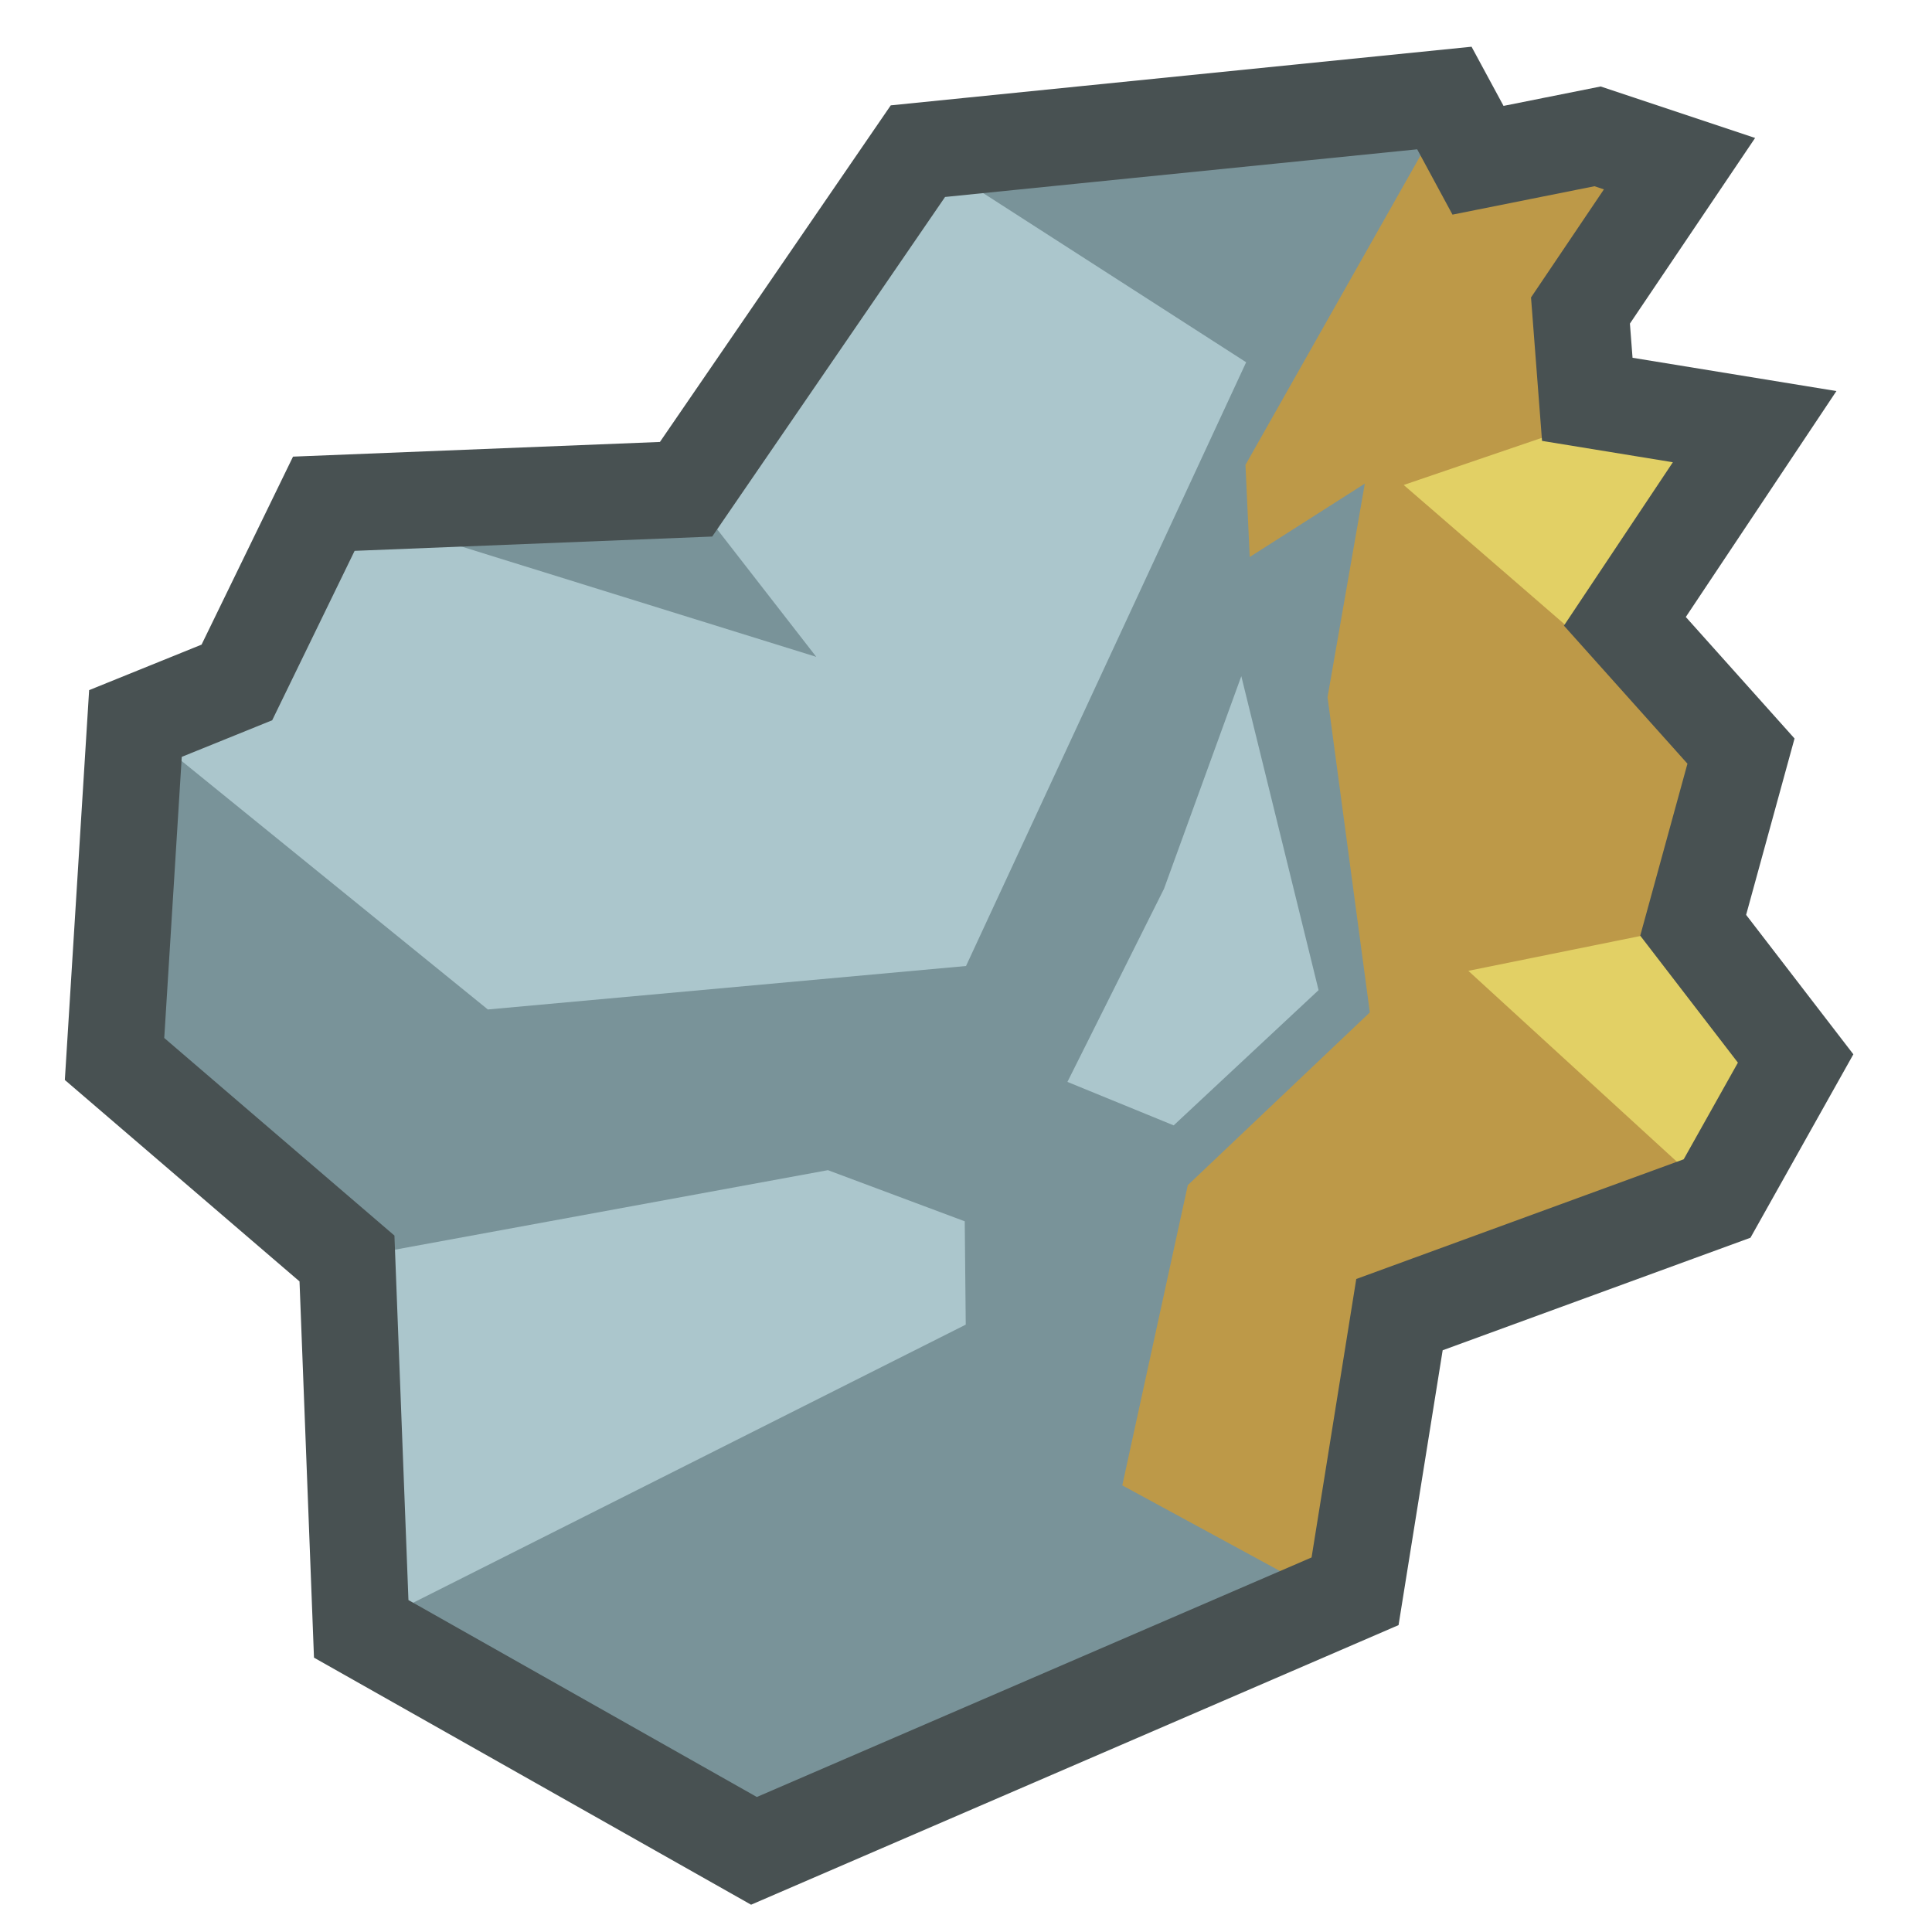
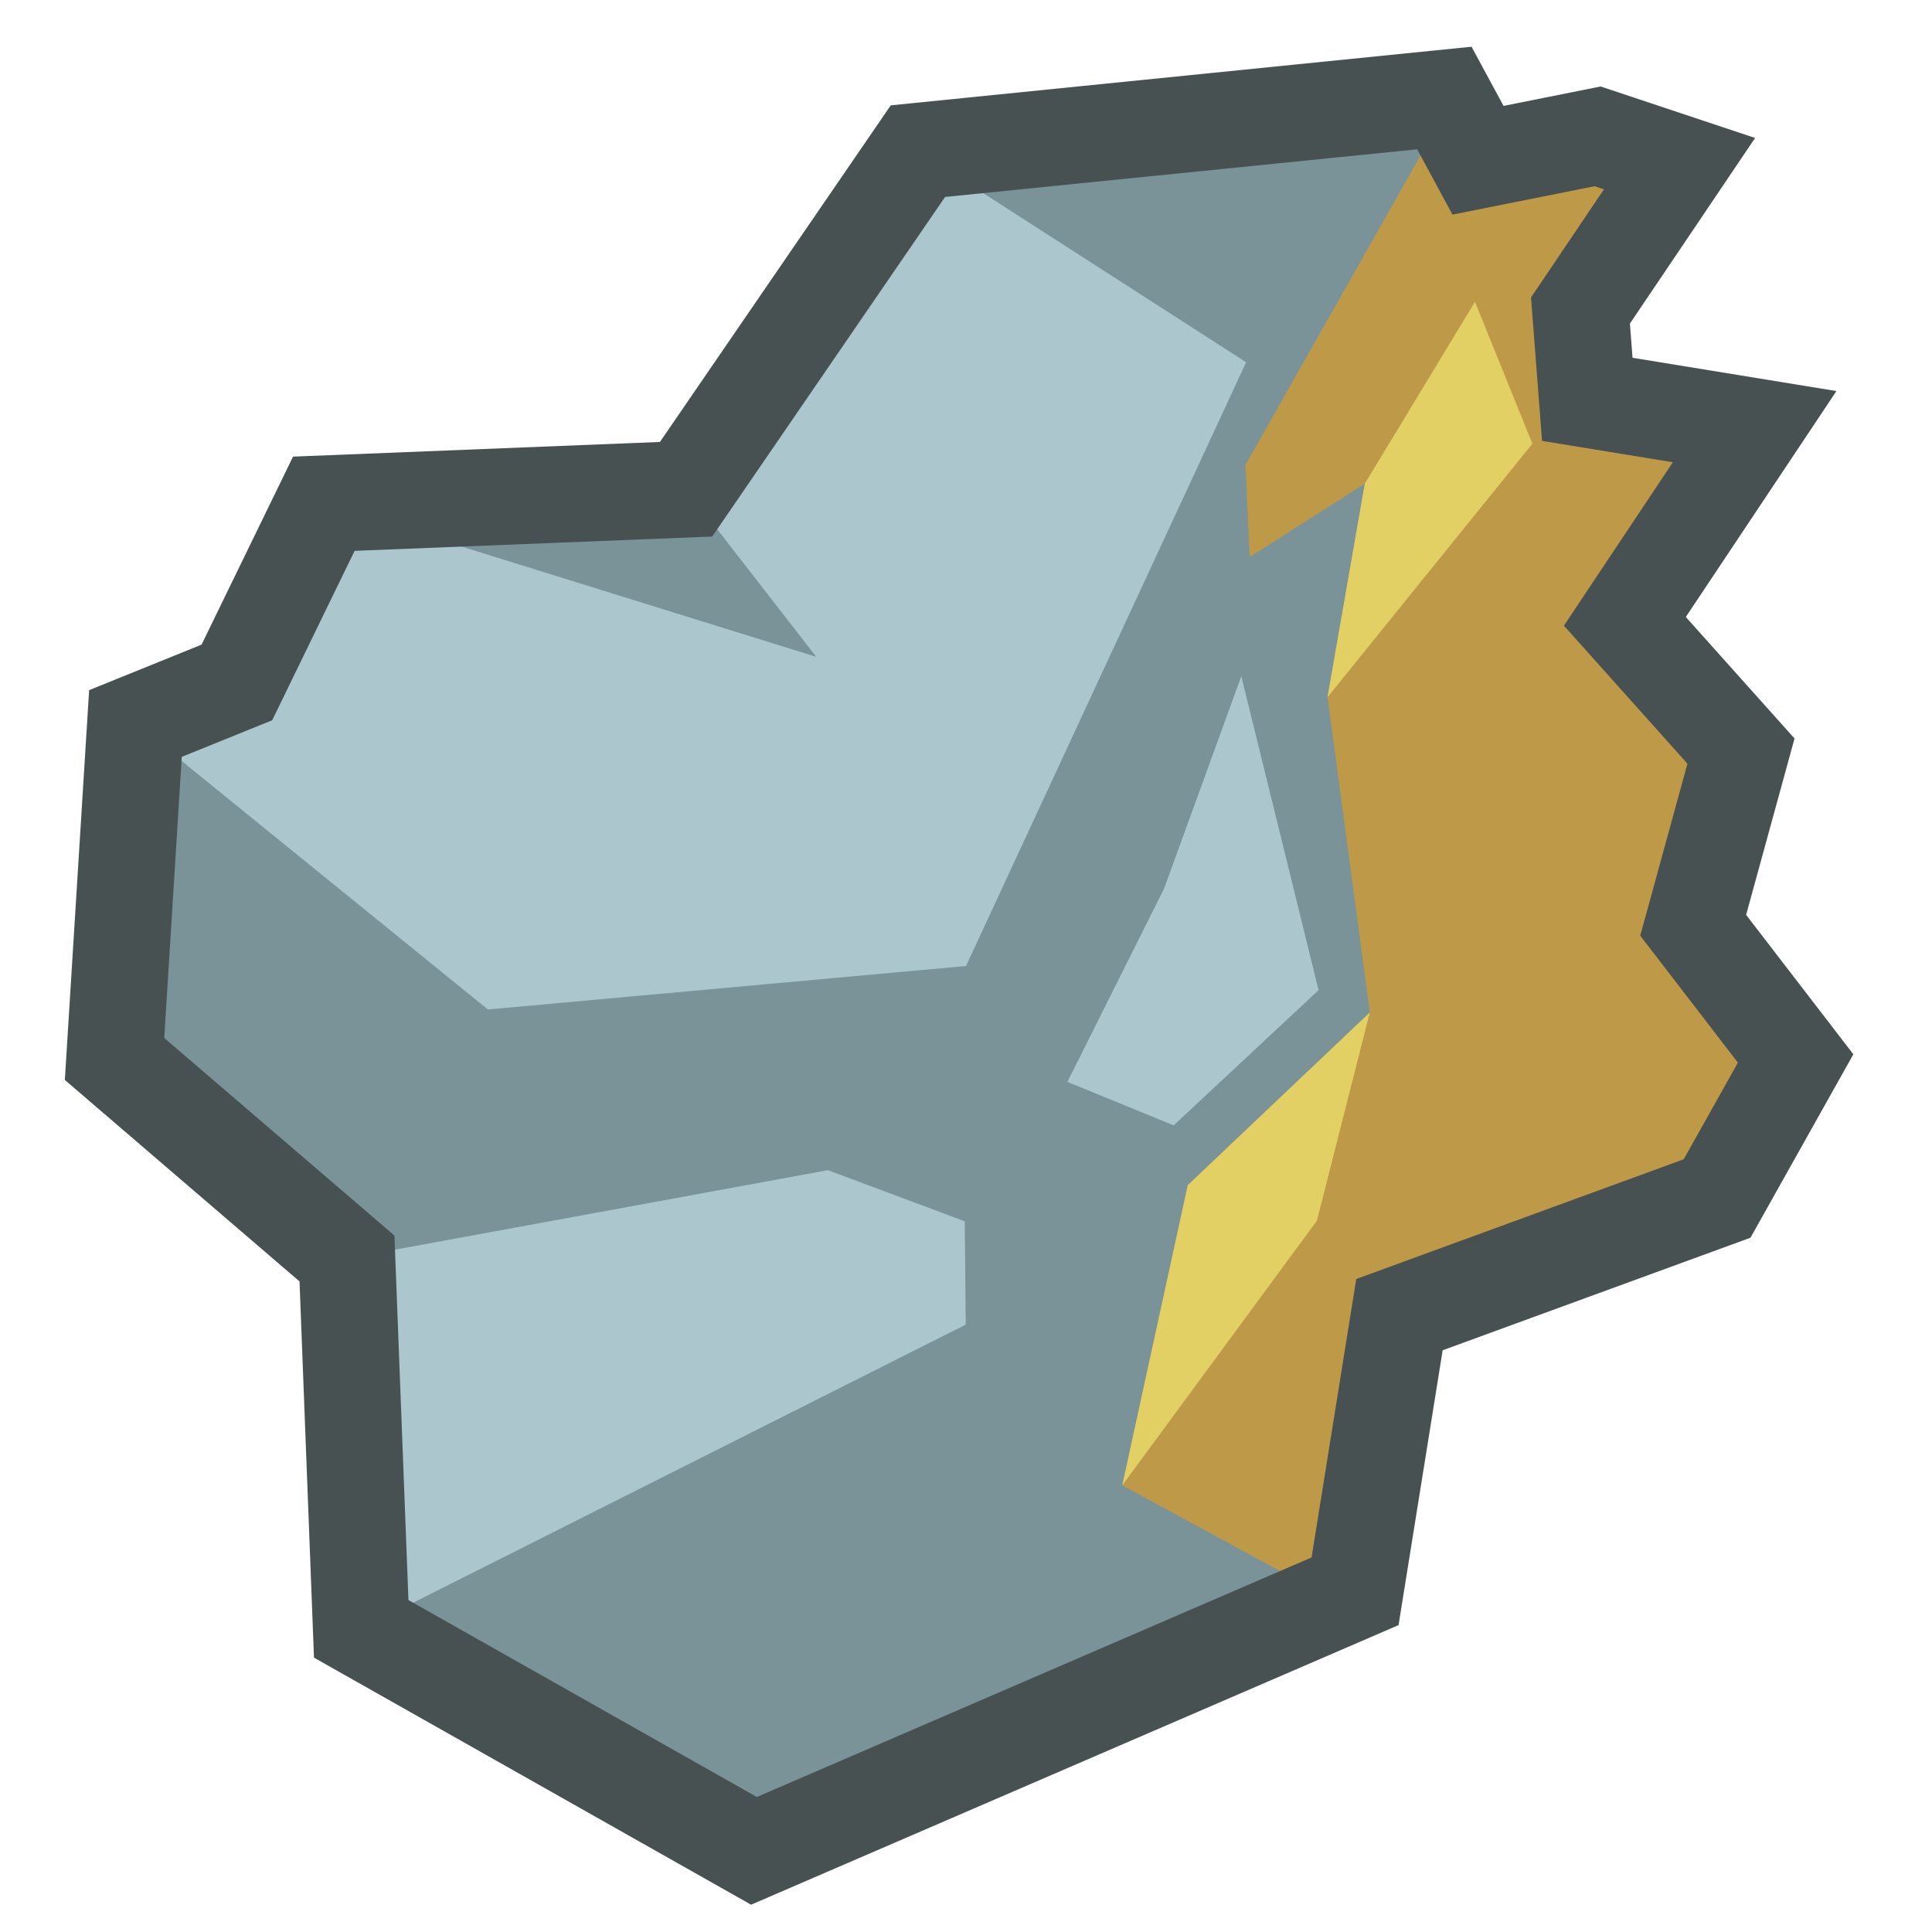
<svg xmlns="http://www.w3.org/2000/svg" width="100" height="100" viewBox="0 0 100 100" version="1.1" id="svg1">
  <defs id="defs1" />
  <g id="layer1" transform="matrix(1.177391,0,0,1.177391,-8.966364,-13.87783)">
    <path style="fill:#799399;fill-opacity:1;stroke:none;stroke-width:4.247;stroke-linecap:round;stroke-dasharray:none;stroke-opacity:1;paint-order:fill markers stroke" d="m 71.112,16.096 -23.144,2.336 -10.192,14.863 -15.925,0.637 -3.822,7.856 -4.459,1.805 -0.919,14.748 10.218,8.771 0.626,16.282 17.266,9.759 26.425,-11.411 1.952,-12.162 13.963,-5.105 3.453,-6.156 -4.504,-5.856 2.102,-7.657 -5.105,-5.705 5.705,-8.558 -7.357,-1.201 -0.3,-3.904 4.354,-6.456 -3.603,-1.201 -5.255,1.051 z" id="path1" />
    <path style="fill:#abc6cc;fill-opacity:1;stroke:none;stroke-width:4.247;stroke-linecap:round;stroke-dasharray:none;stroke-opacity:1;paint-order:fill markers stroke" d="m 21.851,33.932 -3.822,7.856 -4.459,1.805 15.492,12.572 21.021,-1.911 12.315,-26.542 -14.43,-9.281 -10.192,14.863 5.724,7.369 z" id="path3" />
    <path style="fill:#abc6cc;fill-opacity:1;stroke:none;stroke-width:4.247;stroke-linecap:round;stroke-dasharray:none;stroke-opacity:1;paint-order:fill markers stroke" d="m 22.868,67.112 21.144,-3.883 6.015,2.248 0.044,4.543 -26.577,13.375 z" id="path4" />
    <path style="fill:#bd9948;fill-opacity:1;stroke:none;stroke-width:4.247;stroke-linecap:round;stroke-dasharray:none;stroke-opacity:1;paint-order:fill markers stroke" d="m 71.528,16.034 2.548,2.548 h 7.432 l -4.671,7.856 6.37,5.521 -3.822,7.856 4.884,5.945 -1.699,6.37 4.247,6.582 -4.459,6.795 -14.149,3.925 -1.055,13.194 -10.201,-5.54 2.88,-13.198 8.002,-7.593 -1.859,-13.858 1.639,-9.39 -5.06,3.226 -0.187,-4.049 z" id="path6" />
    <path style="fill:#abc6cc;fill-opacity:1;stroke:none;stroke-width:4.247;stroke-linecap:round;stroke-dasharray:none;stroke-opacity:1;paint-order:fill markers stroke" d="m 58.788,50.856 -4.247,8.493 4.671,1.911 6.37,-5.945 -3.397,-13.802 z" id="path5" />
-     <path style="fill:#e2d065;fill-opacity:1;stroke:none;stroke-width:4.247;stroke-linecap:round;stroke-dasharray:none;stroke-opacity:1;paint-order:fill markers stroke" d="m 82.05,52.465 -9.885,2.001 10.936,10.01 3.715,-5.764 z" id="path7" />
-     <path style="fill:#e2d065;fill-opacity:1;stroke:none;stroke-width:4.247;stroke-linecap:round;stroke-dasharray:none;stroke-opacity:1;paint-order:fill markers stroke" d="m 75.705,30.93 -6.381,2.177 7.282,6.306 5.255,-7.432 z" id="path8" />
+     <path style="fill:#e2d065;fill-opacity:1;stroke:none;stroke-width:4.247;stroke-linecap:round;stroke-dasharray:none;stroke-opacity:1;paint-order:fill markers stroke" d="M 67.834,56.296 59.832,63.888 56.951,77.086 65.51,65.449 Z" id="path7" />
+     <path style="fill:#e2d065;fill-opacity:1;stroke:none;stroke-width:4.247;stroke-linecap:round;stroke-dasharray:none;stroke-opacity:1;paint-order:fill markers stroke" d="m 67.614,33.048 -1.639,9.39 9.007,-11.147 -2.525,-6.235 z" id="path8" />
    <path style="fill:none;stroke:#485152;stroke-width:4.247;stroke-linecap:round;stroke-dasharray:none;stroke-opacity:1;paint-order:fill markers stroke" d="m 71.112,16.096 -23.144,2.336 -10.192,14.863 -15.925,0.637 -3.822,7.856 -4.459,1.805 -0.919,14.748 10.218,8.771 0.626,16.282 17.266,9.759 26.425,-11.411 1.952,-12.162 13.963,-5.105 3.453,-6.156 -4.504,-5.856 2.102,-7.657 -5.105,-5.705 5.705,-8.558 -7.357,-1.201 -0.3,-3.904 4.354,-6.456 -3.603,-1.201 -5.255,1.051 z" id="path2" />
  </g>
</svg>
